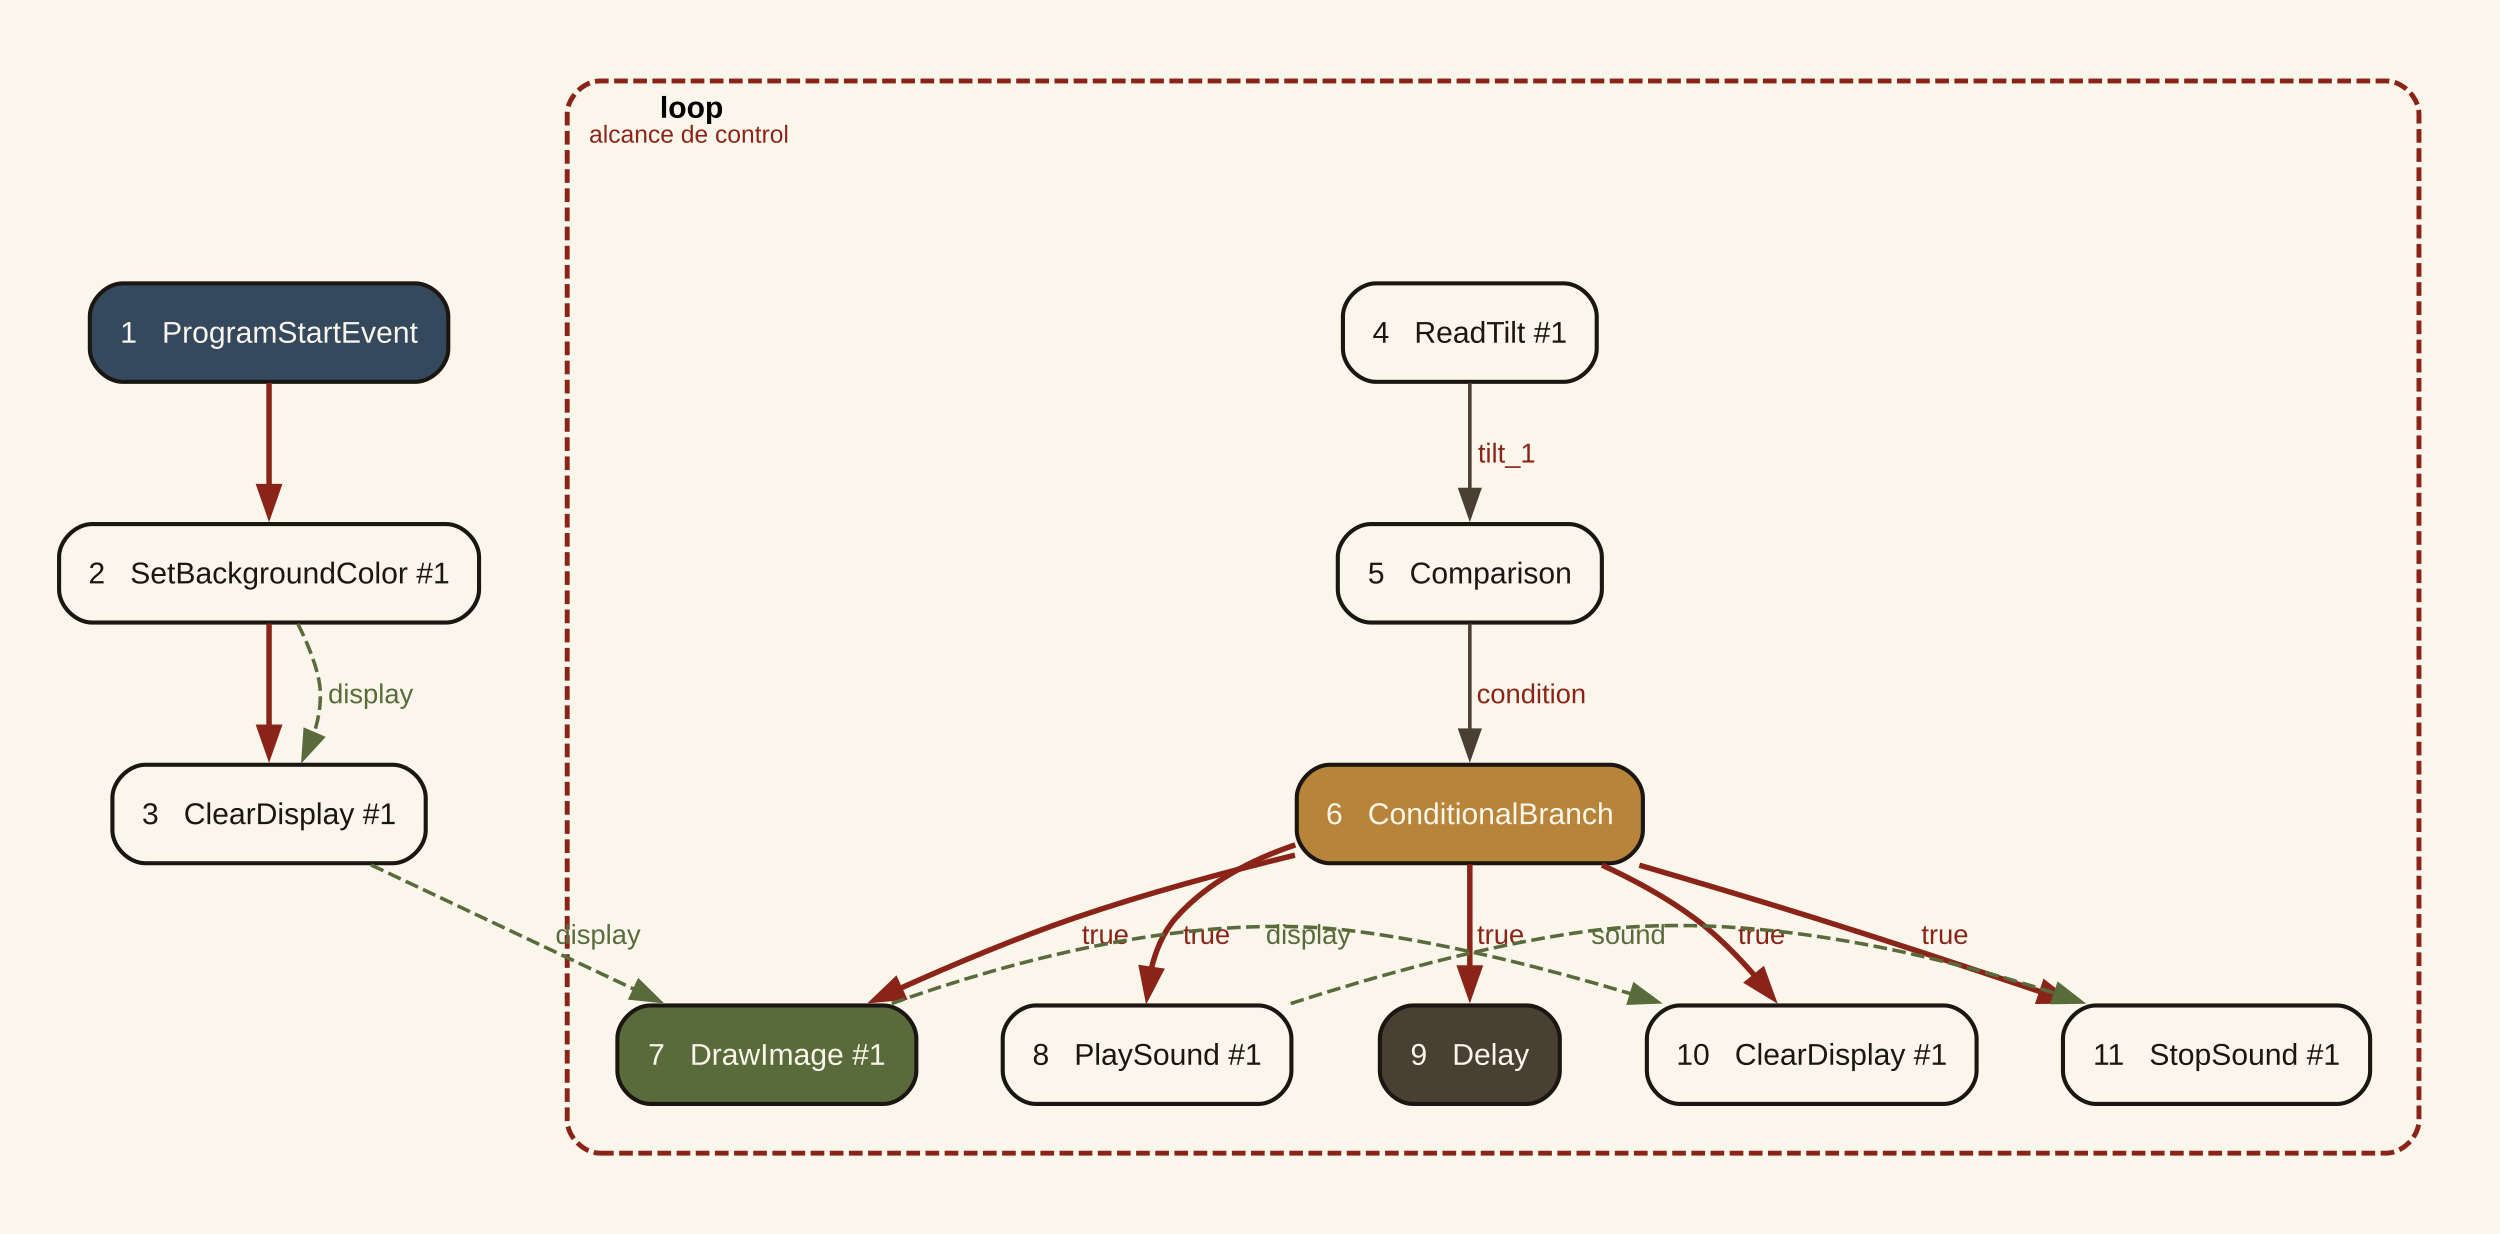
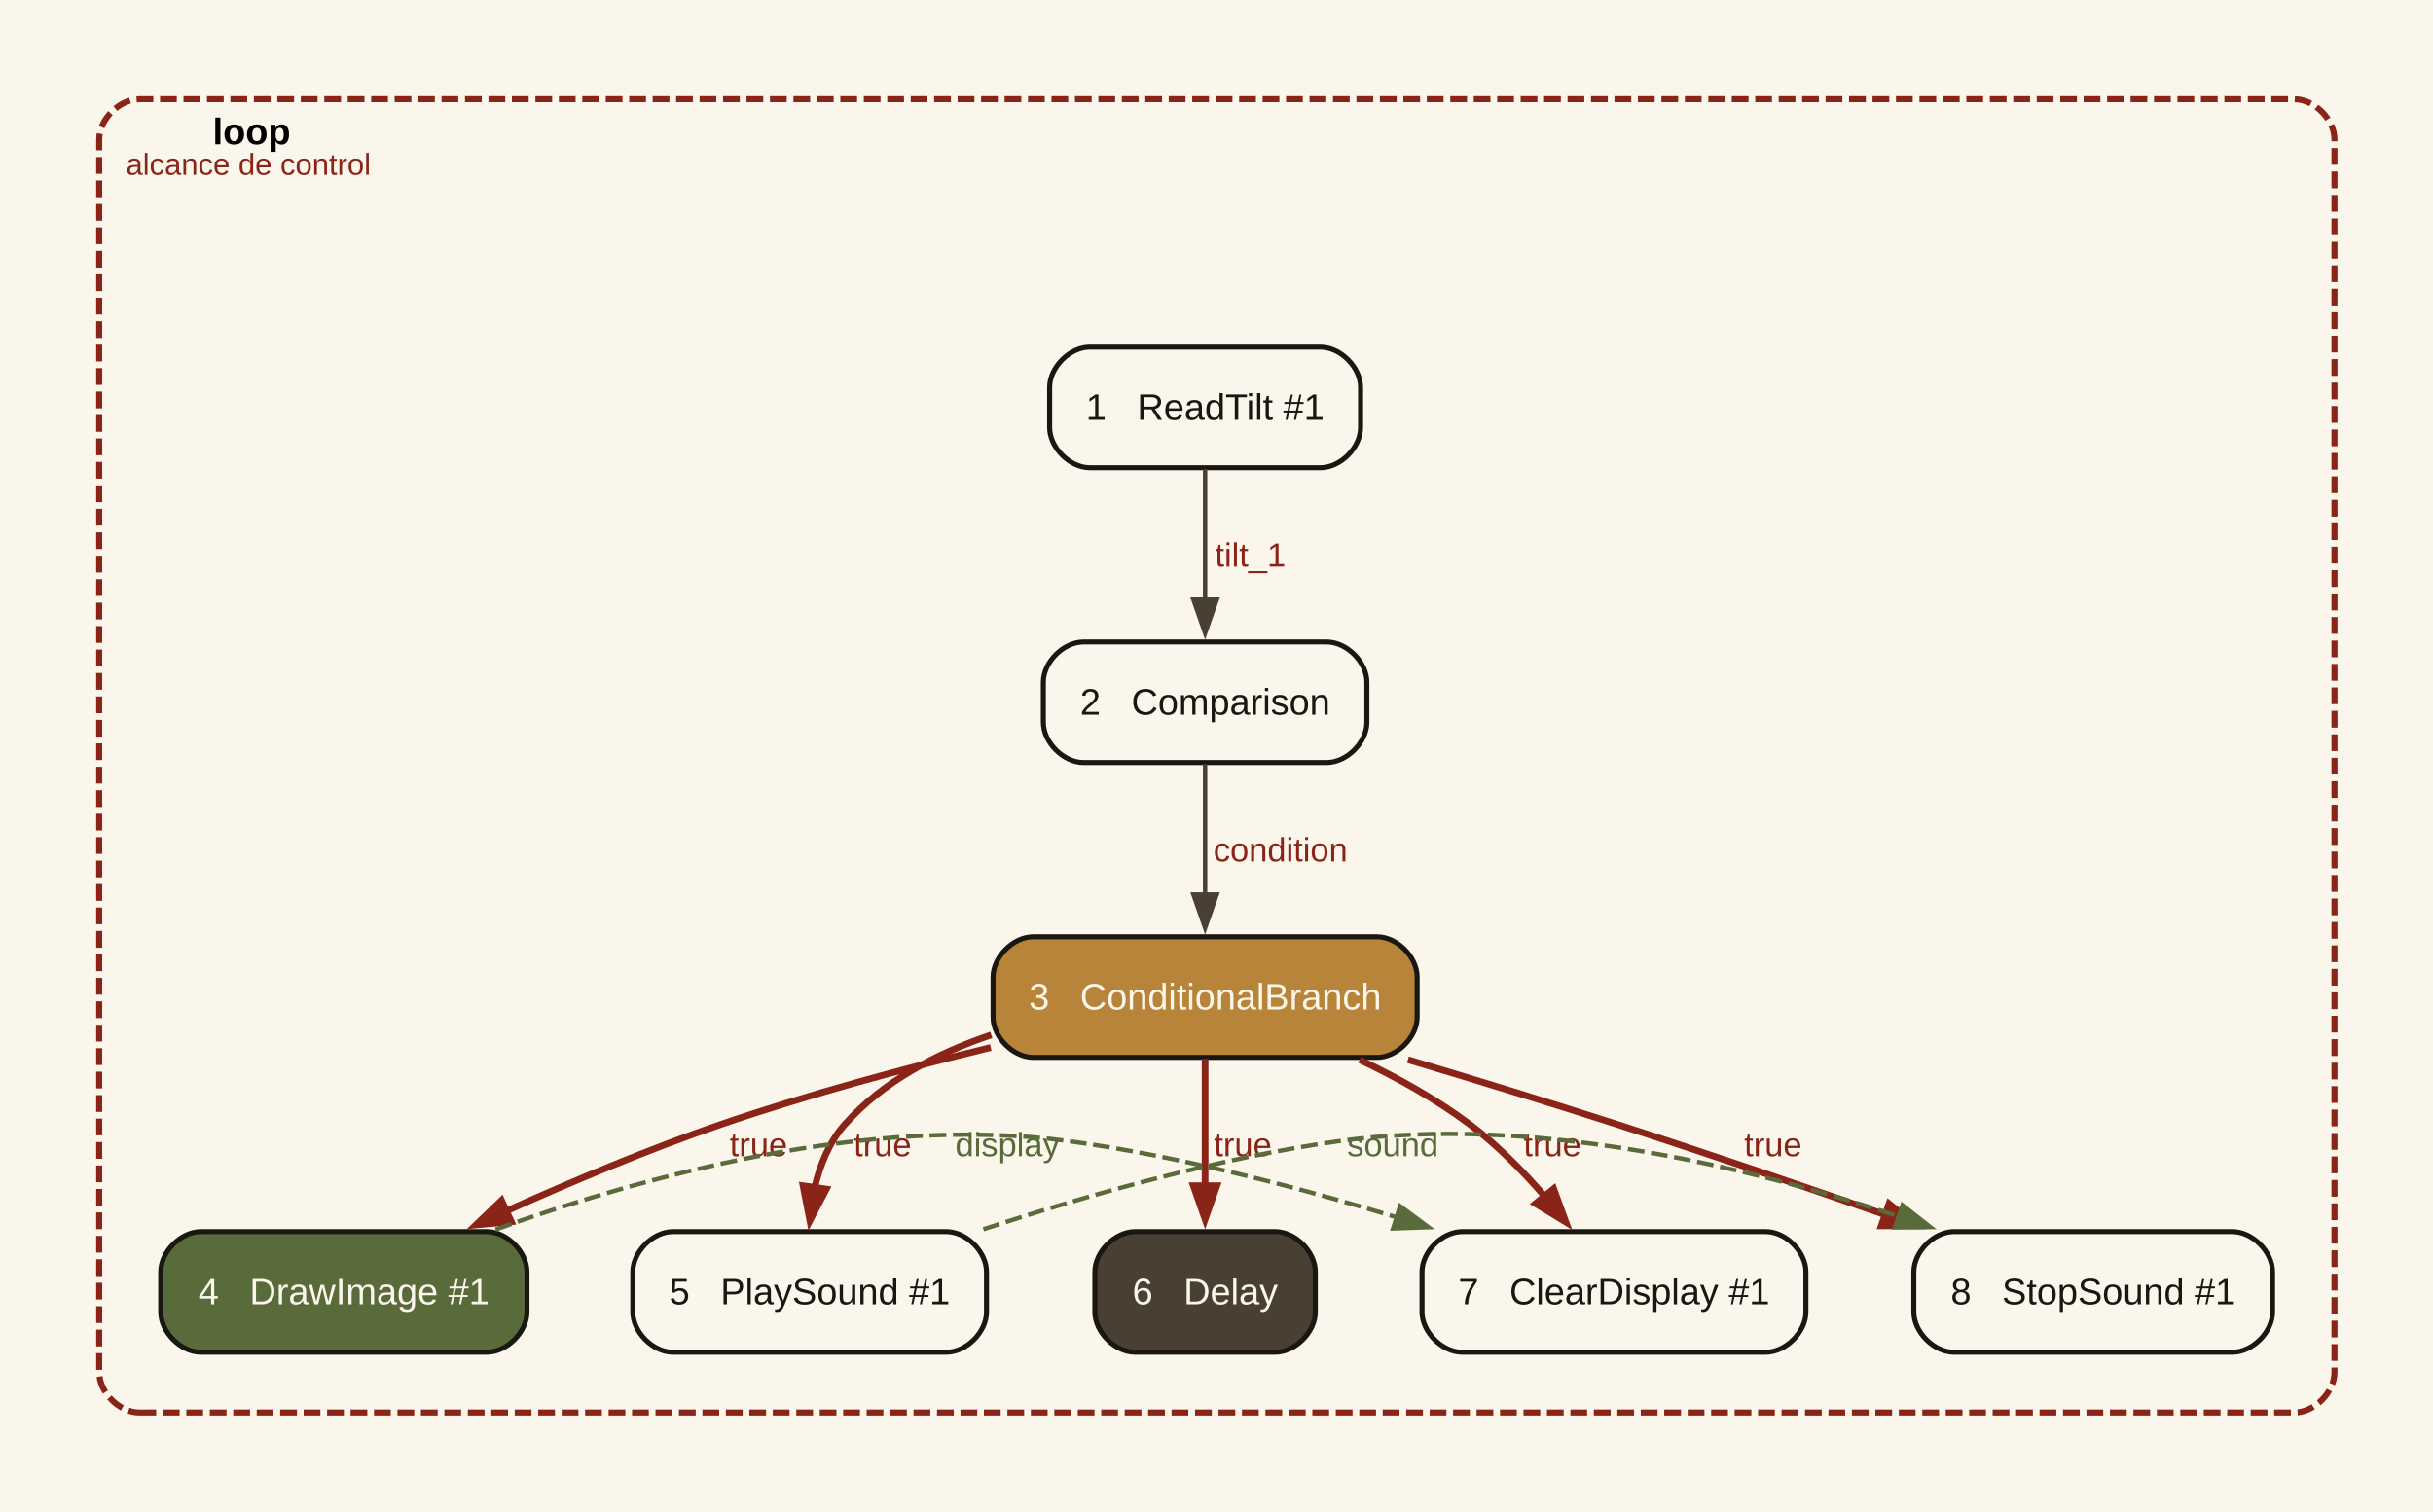
- <svg xmlns="http://www.w3.org/2000/svg" width="914pt" height="451pt" viewBox="0.00 0.00 914.00 451.00">
+ <svg xmlns="http://www.w3.org/2000/svg" width="726pt" height="451pt" viewBox="0.00 0.00 726.00 451.00">
  <g id="graph0" class="graph" transform="scale(1 1) rotate(0) translate(21.6 429.6)">
-     <polygon fill="#fbf6eb" stroke="none" points="-21.6,21.6 -21.6,-429.6 892.37,-429.6 892.37,21.6 -21.6,21.6" />
+     <polygon fill="#fbf6eb" stroke="none" points="-21.6,21.6 -21.6,-429.6 704.6,-429.6 704.6,21.6 -21.6,21.6" />
    <g id="clust1" class="cluster">
-       <path fill="#fbf6eb" stroke="#8b2418" stroke-width="1.8" stroke-dasharray="5,2" d="M197.77,-8C197.77,-8 850.77,-8 850.77,-8 856.77,-8 862.77,-14 862.77,-20 862.77,-20 862.77,-388 862.77,-388 862.77,-394 856.77,-400 850.77,-400 850.77,-400 197.77,-400 197.77,-400 191.77,-400 185.77,-394 185.77,-388 185.77,-388 185.77,-20 185.77,-20 185.77,-14 191.77,-8 197.77,-8" />
-       <text xml:space="preserve" text-anchor="start" x="219.64" y="-386.55" font-family="Arial" font-weight="bold" font-size="11.00">loop</text>
-       <text xml:space="preserve" text-anchor="start" x="193.77" y="-377.45" font-family="Arial" font-size="9.00" fill="#8b2418">alcance de control</text>
+       <path fill="#fbf6eb" stroke="#8b2418" stroke-width="1.8" stroke-dasharray="5,2" d="M20,-8C20,-8 663,-8 663,-8 669,-8 675,-14 675,-20 675,-20 675,-388 675,-388 675,-394 669,-400 663,-400 663,-400 20,-400 20,-400 14,-400 8,-394 8,-388 8,-388 8,-20 8,-20 8,-14 14,-8 20,-8" />
+       <text xml:space="preserve" text-anchor="start" x="41.88" y="-386.55" font-family="Arial" font-weight="bold" font-size="11.00">loop</text>
+       <text xml:space="preserve" text-anchor="start" x="16" y="-377.45" font-family="Arial" font-size="9.00" fill="#8b2418">alcance de control</text>
    </g>
    <g id="node1" class="node">
-       <path fill="#34495e" stroke="#1a1612" stroke-width="1.5" d="M130.29,-326C130.29,-326 23.25,-326 23.25,-326 17.25,-326 11.25,-320 11.25,-314 11.25,-314 11.25,-302 11.25,-302 11.25,-296 17.25,-290 23.25,-290 23.25,-290 130.29,-290 130.29,-290 136.29,-290 142.29,-296 142.29,-302 142.29,-302 142.29,-314 142.29,-314 142.29,-320 136.29,-326 130.29,-326" />
-       <text xml:space="preserve" text-anchor="middle" x="76.77" y="-304.3" font-family="Arial" font-size="11.00" fill="#fbf6eb">1   ProgramStartEvent</text>
+       <path fill="#fbf6eb" stroke="#1a1612" stroke-width="1.5" d="M372.39,-326C372.39,-326 303.61,-326 303.61,-326 297.61,-326 291.61,-320 291.61,-314 291.61,-314 291.61,-302 291.61,-302 291.61,-296 297.61,-290 303.61,-290 303.61,-290 372.39,-290 372.39,-290 378.39,-290 384.39,-296 384.39,-302 384.39,-302 384.39,-314 384.39,-314 384.39,-320 378.39,-326 372.39,-326" />
+       <text xml:space="preserve" text-anchor="middle" x="338" y="-304.3" font-family="Arial" font-size="11.00" fill="#1a1612">1   ReadTilt #1</text>
    </g>
    <g id="node2" class="node">
-       <path fill="#fbf6eb" stroke="#1a1612" stroke-width="1.5" d="M141.54,-238C141.54,-238 12,-238 12,-238 6,-238 0,-232 0,-226 0,-226 0,-214 0,-214 0,-208 6,-202 12,-202 12,-202 141.54,-202 141.54,-202 147.54,-202 153.54,-208 153.54,-214 153.54,-214 153.54,-226 153.54,-226 153.54,-232 147.54,-238 141.54,-238" />
-       <text xml:space="preserve" text-anchor="middle" x="76.77" y="-216.3" font-family="Arial" font-size="11.00" fill="#1a1612">2   SetBackgroundColor #1</text>
+       <path fill="#fbf6eb" stroke="#1a1612" stroke-width="1.5" d="M374.27,-238C374.27,-238 301.73,-238 301.73,-238 295.73,-238 289.73,-232 289.73,-226 289.73,-226 289.73,-214 289.73,-214 289.73,-208 295.73,-202 301.73,-202 301.73,-202 374.27,-202 374.27,-202 380.27,-202 386.27,-208 386.27,-214 386.27,-214 386.27,-226 386.27,-226 386.27,-232 380.27,-238 374.27,-238" />
+       <text xml:space="preserve" text-anchor="middle" x="338" y="-216.3" font-family="Arial" font-size="11.00" fill="#1a1612">2   Comparison</text>
    </g>
    <g id="edge1" class="edge">
-       <path fill="none" stroke="#8b2418" stroke-width="2" d="M76.77,-289.6C76.77,-278.71 76.77,-264.39 76.77,-251.64" />
-       <polygon fill="#8b2418" stroke="#8b2418" stroke-width="2" points="80.27,-251.7 76.77,-241.7 73.27,-251.7 80.27,-251.7" />
+       <path fill="none" stroke="#4a3f33" stroke-width="1.3" d="M338,-289.6C338,-278.36 338,-263.47 338,-250.43" />
+       <polygon fill="#4a3f33" stroke="#4a3f33" stroke-width="1.3" points="341.5,-250.64 338,-240.64 334.5,-250.64 341.5,-250.64" />
+       <text xml:space="preserve" text-anchor="middle" x="351.5" y="-260.5" font-family="Arial" font-size="10.00" fill="#8b2418"> tilt_1 </text>
    </g>
    <g id="node3" class="node">
-       <path fill="#fbf6eb" stroke="#1a1612" stroke-width="1.5" d="M122.04,-150C122.04,-150 31.5,-150 31.5,-150 25.5,-150 19.5,-144 19.5,-138 19.5,-138 19.5,-126 19.5,-126 19.5,-120 25.5,-114 31.5,-114 31.5,-114 122.04,-114 122.04,-114 128.04,-114 134.04,-120 134.04,-126 134.04,-126 134.04,-138 134.04,-138 134.04,-144 128.04,-150 122.04,-150" />
-       <text xml:space="preserve" text-anchor="middle" x="76.77" y="-128.3" font-family="Arial" font-size="11.00" fill="#1a1612">3   ClearDisplay #1</text>
+       <path fill="#b8843a" stroke="#1a1612" stroke-width="1.5" d="M389.27,-150C389.27,-150 286.73,-150 286.73,-150 280.73,-150 274.73,-144 274.73,-138 274.73,-138 274.73,-126 274.73,-126 274.73,-120 280.73,-114 286.73,-114 286.73,-114 389.27,-114 389.27,-114 395.27,-114 401.27,-120 401.27,-126 401.27,-126 401.27,-138 401.27,-138 401.27,-144 395.27,-150 389.27,-150" />
+       <text xml:space="preserve" text-anchor="middle" x="338" y="-128.3" font-family="Arial" font-size="11.00" fill="#fbf6eb">3   ConditionalBranch</text>
    </g>
    <g id="edge2" class="edge">
-       <path fill="none" stroke="#8b2418" stroke-width="2" d="M76.77,-201.6C76.77,-190.71 76.77,-176.39 76.77,-163.64" />
-       <polygon fill="#8b2418" stroke="#8b2418" stroke-width="2" points="80.27,-163.7 76.77,-153.7 73.27,-163.7 80.27,-163.7" />
+       <path fill="none" stroke="#4a3f33" stroke-width="1.3" d="M338,-201.6C338,-190.36 338,-175.47 338,-162.43" />
+       <polygon fill="#4a3f33" stroke="#4a3f33" stroke-width="1.3" points="341.5,-162.64 338,-152.64 334.5,-162.64 341.5,-162.64" />
+       <text xml:space="preserve" text-anchor="middle" x="360.5" y="-172.5" font-family="Arial" font-size="10.00" fill="#8b2418"> condition </text>
+     </g>
+     <g id="node4" class="node">
+       <path fill="#5a6b3b" stroke="#1a1612" stroke-width="1.5" d="M123.64,-62C123.64,-62 38.36,-62 38.36,-62 32.36,-62 26.36,-56 26.36,-50 26.36,-50 26.36,-38 26.36,-38 26.36,-32 32.36,-26 38.36,-26 38.36,-26 123.64,-26 123.64,-26 129.64,-26 135.64,-32 135.64,-38 135.64,-38 135.64,-50 135.64,-50 135.64,-56 129.64,-62 123.64,-62" />
+       <text xml:space="preserve" text-anchor="middle" x="81" y="-40.3" font-family="Arial" font-size="11.00" fill="#fbf6eb">4   DrawImage #1</text>
    </g>
    <g id="edge3" class="edge">
-       <path fill="none" stroke="#5a6b3b" stroke-width="1.3" stroke-dasharray="5,2" d="M87.27,-201.54C90.31,-195.56 93.23,-188.68 94.77,-182 96.36,-175.1 95.3,-167.84 93.06,-161.09" />
-       <polygon fill="#5a6b3b" stroke="#5a6b3b" stroke-width="1.3" points="96.39,-159.97 89.22,-152.17 89.96,-162.74 96.39,-159.97" />
-       <text xml:space="preserve" text-anchor="middle" x="113.91" y="-172.5" font-family="Arial" font-size="10.00" fill="#5a6b3b"> display </text>
+       <path fill="none" stroke="#8b2418" stroke-width="2" d="M274.05,-116.96C248.7,-110.79 219.46,-102.91 193.5,-94 172.06,-86.64 149,-76.93 129.38,-68.1" />
+       <polygon fill="#8b2418" stroke="#8b2418" stroke-width="2" points="130.96,-64.97 120.41,-64 128.05,-71.34 130.96,-64.97" />
+       <text xml:space="preserve" text-anchor="middle" x="204.75" y="-84.5" font-family="Arial" font-size="10.00" fill="#8b2418"> true </text>
+     </g>
+     <g id="node5" class="node">
+       <path fill="#fbf6eb" stroke="#1a1612" stroke-width="1.5" d="M260.77,-62C260.77,-62 179.23,-62 179.23,-62 173.23,-62 167.23,-56 167.23,-50 167.23,-50 167.23,-38 167.23,-38 167.23,-32 173.23,-26 179.23,-26 179.23,-26 260.77,-26 260.77,-26 266.77,-26 272.77,-32 272.77,-38 272.77,-38 272.77,-50 272.77,-50 272.77,-56 266.77,-62 260.77,-62" />
+       <text xml:space="preserve" text-anchor="middle" x="220" y="-40.3" font-family="Arial" font-size="11.00" fill="#1a1612">5   PlaySound #1</text>
+     </g>
+     <g id="edge4" class="edge">
+       <path fill="none" stroke="#8b2418" stroke-width="2" d="M274.2,-120.72C257.95,-115.24 241.89,-106.85 230.5,-94 225.86,-88.76 223.1,-81.98 221.49,-75.14" />
+       <polygon fill="#8b2418" stroke="#8b2418" stroke-width="2" points="224.97,-74.7 220.07,-65.3 218.04,-75.7 224.97,-74.7" />
+       <text xml:space="preserve" text-anchor="middle" x="241.75" y="-84.5" font-family="Arial" font-size="10.00" fill="#8b2418"> true </text>
+     </g>
+     <g id="node6" class="node">
+       <path fill="#4a3f33" stroke="#1a1612" stroke-width="1.5" d="M358.89,-62C358.89,-62 317.11,-62 317.11,-62 311.11,-62 305.11,-56 305.11,-50 305.11,-50 305.11,-38 305.11,-38 305.11,-32 311.11,-26 317.11,-26 317.11,-26 358.89,-26 358.89,-26 364.89,-26 370.89,-32 370.89,-38 370.89,-38 370.89,-50 370.89,-50 370.89,-56 364.89,-62 358.89,-62" />
+       <text xml:space="preserve" text-anchor="middle" x="338" y="-40.3" font-family="Arial" font-size="11.00" fill="#fbf6eb">6   Delay</text>
+     </g>
+     <g id="edge5" class="edge">
+       <path fill="none" stroke="#8b2418" stroke-width="2" d="M338,-113.6C338,-102.71 338,-88.39 338,-75.64" />
+       <polygon fill="#8b2418" stroke="#8b2418" stroke-width="2" points="341.5,-75.7 338,-65.7 334.5,-75.7 341.5,-75.7" />
+       <text xml:space="preserve" text-anchor="middle" x="349.25" y="-84.5" font-family="Arial" font-size="10.00" fill="#8b2418"> true </text>
    </g>
    <g id="node7" class="node">
-       <path fill="#5a6b3b" stroke="#1a1612" stroke-width="1.5" d="M301.41,-62C301.41,-62 216.12,-62 216.12,-62 210.12,-62 204.12,-56 204.12,-50 204.12,-50 204.12,-38 204.12,-38 204.12,-32 210.12,-26 216.12,-26 216.12,-26 301.41,-26 301.41,-26 307.41,-26 313.41,-32 313.41,-38 313.41,-38 313.41,-50 313.41,-50 313.41,-56 307.41,-62 301.41,-62" />
-       <text xml:space="preserve" text-anchor="middle" x="258.77" y="-40.3" font-family="Arial" font-size="11.00" fill="#fbf6eb">7   DrawImage #1</text>
-     </g>
-     <g id="edge4" class="edge">
-       <path fill="none" stroke="#5a6b3b" stroke-width="1.3" stroke-dasharray="5,2" d="M114.04,-113.39C141.92,-100.22 180.28,-82.09 210.51,-67.81" />
-       <polygon fill="#5a6b3b" stroke="#5a6b3b" stroke-width="1.3" points="211.91,-71.01 219.46,-63.58 208.92,-64.68 211.91,-71.01" />
-       <text xml:space="preserve" text-anchor="middle" x="197.04" y="-84.5" font-family="Arial" font-size="10.00" fill="#5a6b3b"> display </text>
-     </g>
-     <g id="node4" class="node">
-       <path fill="#fbf6eb" stroke="#1a1612" stroke-width="1.5" d="M550.16,-326C550.16,-326 481.38,-326 481.38,-326 475.38,-326 469.38,-320 469.38,-314 469.38,-314 469.38,-302 469.38,-302 469.38,-296 475.38,-290 481.38,-290 481.38,-290 550.16,-290 550.16,-290 556.16,-290 562.16,-296 562.16,-302 562.16,-302 562.16,-314 562.16,-314 562.16,-320 556.16,-326 550.16,-326" />
-       <text xml:space="preserve" text-anchor="middle" x="515.77" y="-304.3" font-family="Arial" font-size="11.00" fill="#1a1612">4   ReadTilt #1</text>
-     </g>
-     <g id="node5" class="node">
-       <path fill="#fbf6eb" stroke="#1a1612" stroke-width="1.5" d="M552.04,-238C552.04,-238 479.5,-238 479.5,-238 473.5,-238 467.5,-232 467.5,-226 467.5,-226 467.5,-214 467.5,-214 467.5,-208 473.5,-202 479.5,-202 479.5,-202 552.04,-202 552.04,-202 558.04,-202 564.04,-208 564.04,-214 564.04,-214 564.04,-226 564.04,-226 564.04,-232 558.04,-238 552.04,-238" />
-       <text xml:space="preserve" text-anchor="middle" x="515.77" y="-216.3" font-family="Arial" font-size="11.00" fill="#1a1612">5   Comparison</text>
-     </g>
-     <g id="edge5" class="edge">
-       <path fill="none" stroke="#4a3f33" stroke-width="1.3" d="M515.77,-289.6C515.77,-278.36 515.77,-263.47 515.77,-250.43" />
-       <polygon fill="#4a3f33" stroke="#4a3f33" stroke-width="1.3" points="519.27,-250.64 515.77,-240.64 512.27,-250.64 519.27,-250.64" />
-       <text xml:space="preserve" text-anchor="middle" x="529.27" y="-260.5" font-family="Arial" font-size="10.00" fill="#8b2418"> tilt_1 </text>
-     </g>
-     <g id="node6" class="node">
-       <path fill="#b8843a" stroke="#1a1612" stroke-width="1.5" d="M567.04,-150C567.04,-150 464.5,-150 464.5,-150 458.5,-150 452.5,-144 452.5,-138 452.5,-138 452.5,-126 452.5,-126 452.5,-120 458.5,-114 464.5,-114 464.5,-114 567.04,-114 567.04,-114 573.04,-114 579.04,-120 579.04,-126 579.04,-126 579.04,-138 579.04,-138 579.04,-144 573.04,-150 567.04,-150" />
-       <text xml:space="preserve" text-anchor="middle" x="515.77" y="-128.3" font-family="Arial" font-size="11.00" fill="#fbf6eb">6   ConditionalBranch</text>
+       <path fill="#fbf6eb" stroke="#1a1612" stroke-width="1.5" d="M505.27,-62C505.27,-62 414.73,-62 414.73,-62 408.73,-62 402.73,-56 402.73,-50 402.73,-50 402.73,-38 402.73,-38 402.73,-32 408.73,-26 414.73,-26 414.73,-26 505.27,-26 505.27,-26 511.27,-26 517.27,-32 517.27,-38 517.27,-38 517.27,-50 517.27,-50 517.27,-56 511.27,-62 505.27,-62" />
+       <text xml:space="preserve" text-anchor="middle" x="460" y="-40.3" font-family="Arial" font-size="11.00" fill="#1a1612">7   ClearDisplay #1</text>
    </g>
    <g id="edge6" class="edge">
-       <path fill="none" stroke="#4a3f33" stroke-width="1.3" d="M515.77,-201.6C515.77,-190.36 515.77,-175.47 515.77,-162.43" />
-       <polygon fill="#4a3f33" stroke="#4a3f33" stroke-width="1.3" points="519.27,-162.64 515.77,-152.64 512.27,-162.64 519.27,-162.64" />
-       <text xml:space="preserve" text-anchor="middle" x="538.27" y="-172.5" font-family="Arial" font-size="10.00" fill="#8b2418"> condition </text>
+       <path fill="none" stroke="#8b2418" stroke-width="2" d="M384.11,-113.29C395.4,-107.94 407.07,-101.46 417,-94 425.09,-87.92 432.77,-80.12 439.34,-72.53" />
+       <polygon fill="#8b2418" stroke="#8b2418" stroke-width="2" points="442.01,-74.8 445.64,-64.85 436.59,-70.37 442.01,-74.8" />
+       <text xml:space="preserve" text-anchor="middle" x="441.62" y="-84.5" font-family="Arial" font-size="10.00" fill="#8b2418"> true </text>
+     </g>
+     <g id="node8" class="node">
+       <path fill="#fbf6eb" stroke="#1a1612" stroke-width="1.5" d="M644.52,-62C644.52,-62 561.48,-62 561.48,-62 555.48,-62 549.48,-56 549.48,-50 549.48,-50 549.48,-38 549.48,-38 549.48,-32 555.48,-26 561.48,-26 561.48,-26 644.52,-26 644.52,-26 650.52,-26 656.52,-32 656.52,-38 656.52,-38 656.52,-50 656.52,-50 656.52,-56 650.52,-62 644.52,-62" />
+       <text xml:space="preserve" text-anchor="middle" x="603" y="-40.3" font-family="Arial" font-size="11.00" fill="#1a1612">8   StopSound #1</text>
    </g>
    <g id="edge7" class="edge">
-       <path fill="none" stroke="#8b2418" stroke-width="2" d="M451.82,-116.96C426.47,-110.79 397.23,-102.91 371.27,-94 349.83,-86.64 326.77,-76.93 307.15,-68.1" />
-       <polygon fill="#8b2418" stroke="#8b2418" stroke-width="2" points="308.73,-64.97 298.18,-64 305.82,-71.34 308.73,-64.97" />
-       <text xml:space="preserve" text-anchor="middle" x="382.52" y="-84.5" font-family="Arial" font-size="10.00" fill="#8b2418"> true </text>
-     </g>
-     <g id="node8" class="node">
-       <path fill="#fbf6eb" stroke="#1a1612" stroke-width="1.5" d="M438.54,-62C438.54,-62 357,-62 357,-62 351,-62 345,-56 345,-50 345,-50 345,-38 345,-38 345,-32 351,-26 357,-26 357,-26 438.54,-26 438.54,-26 444.54,-26 450.54,-32 450.54,-38 450.54,-38 450.54,-50 450.54,-50 450.54,-56 444.54,-62 438.54,-62" />
-       <text xml:space="preserve" text-anchor="middle" x="397.77" y="-40.3" font-family="Arial" font-size="11.00" fill="#1a1612">8   PlaySound #1</text>
+       <path fill="none" stroke="#8b2418" stroke-width="2" d="M398.52,-113.32C418.47,-107.35 440.73,-100.54 461,-94 487.33,-85.5 516.22,-75.63 541.03,-66.99" />
+       <polygon fill="#8b2418" stroke="#8b2418" stroke-width="2" points="542.08,-70.33 550.36,-63.72 539.77,-63.72 542.08,-70.33" />
+       <text xml:space="preserve" text-anchor="middle" x="507.47" y="-84.5" font-family="Arial" font-size="10.00" fill="#8b2418"> true </text>
    </g>
    <g id="edge8" class="edge">
-       <path fill="none" stroke="#8b2418" stroke-width="2" d="M451.97,-120.72C435.72,-115.24 419.66,-106.85 408.27,-94 403.63,-88.76 400.87,-81.98 399.26,-75.14" />
-       <polygon fill="#8b2418" stroke="#8b2418" stroke-width="2" points="402.74,-74.7 397.84,-65.3 395.81,-75.7 402.74,-74.7" />
-       <text xml:space="preserve" text-anchor="middle" x="419.52" y="-84.5" font-family="Arial" font-size="10.00" fill="#8b2418"> true </text>
-     </g>
-     <g id="node9" class="node">
-       <path fill="#4a3f33" stroke="#1a1612" stroke-width="1.5" d="M536.66,-62C536.66,-62 494.88,-62 494.88,-62 488.88,-62 482.88,-56 482.88,-50 482.88,-50 482.88,-38 482.88,-38 482.88,-32 488.88,-26 494.88,-26 494.88,-26 536.66,-26 536.66,-26 542.66,-26 548.66,-32 548.66,-38 548.66,-38 548.66,-50 548.66,-50 548.66,-56 542.66,-62 536.66,-62" />
-       <text xml:space="preserve" text-anchor="middle" x="515.77" y="-40.3" font-family="Arial" font-size="11.00" fill="#fbf6eb">9   Delay</text>
+       <path fill="none" stroke="#5a6b3b" stroke-width="1.3" stroke-dasharray="5,2" d="M126.27,-62.62C169.83,-78.34 237.68,-97.11 297.38,-89 330.18,-84.55 365.71,-75.26 395.16,-66.27" />
+       <polygon fill="#5a6b3b" stroke="#5a6b3b" stroke-width="1.3" points="396.17,-69.62 404.68,-63.3 394.09,-62.94 396.17,-69.62" />
+       <text xml:space="preserve" text-anchor="middle" x="279" y="-84.5" font-family="Arial" font-size="10.00" fill="#5a6b3b"> display </text>
    </g>
    <g id="edge9" class="edge">
-       <path fill="none" stroke="#8b2418" stroke-width="2" d="M515.77,-113.6C515.77,-102.71 515.77,-88.39 515.77,-75.64" />
-       <polygon fill="#8b2418" stroke="#8b2418" stroke-width="2" points="519.27,-75.7 515.77,-65.7 512.27,-75.7 519.27,-75.7" />
-       <text xml:space="preserve" text-anchor="middle" x="527.02" y="-84.5" font-family="Arial" font-size="10.00" fill="#8b2418"> true </text>
-     </g>
-     <g id="node10" class="node">
-       <path fill="#fbf6eb" stroke="#1a1612" stroke-width="1.5" d="M689.04,-62C689.04,-62 592.5,-62 592.5,-62 586.5,-62 580.5,-56 580.5,-50 580.5,-50 580.5,-38 580.5,-38 580.5,-32 586.5,-26 592.5,-26 592.5,-26 689.04,-26 689.04,-26 695.04,-26 701.04,-32 701.04,-38 701.04,-38 701.04,-50 701.04,-50 701.04,-56 695.04,-62 689.04,-62" />
-       <text xml:space="preserve" text-anchor="middle" x="640.77" y="-40.3" font-family="Arial" font-size="11.00" fill="#1a1612">10   ClearDisplay #1</text>
-     </g>
-     <g id="edge10" class="edge">
-       <path fill="none" stroke="#8b2418" stroke-width="2" d="M564.08,-113.32C575.66,-107.99 587.6,-101.53 597.77,-94 605.9,-87.98 613.6,-80.19 620.17,-72.6" />
-       <polygon fill="#8b2418" stroke="#8b2418" stroke-width="2" points="622.84,-74.87 626.45,-64.91 617.42,-70.44 622.84,-74.87" />
-       <text xml:space="preserve" text-anchor="middle" x="622.43" y="-84.5" font-family="Arial" font-size="10.00" fill="#8b2418"> true </text>
-     </g>
-     <g id="node11" class="node">
-       <path fill="#fbf6eb" stroke="#1a1612" stroke-width="1.5" d="M832.91,-62C832.91,-62 744.62,-62 744.62,-62 738.62,-62 732.62,-56 732.62,-50 732.62,-50 732.62,-38 732.62,-38 732.62,-32 738.62,-26 744.62,-26 744.62,-26 832.91,-26 832.91,-26 838.91,-26 844.91,-32 844.91,-38 844.91,-38 844.91,-50 844.91,-50 844.91,-56 838.91,-62 832.91,-62" />
-       <text xml:space="preserve" text-anchor="middle" x="788.77" y="-40.3" font-family="Arial" font-size="11.00" fill="#1a1612">11   StopSound #1</text>
-     </g>
-     <g id="edge11" class="edge">
-       <path fill="none" stroke="#8b2418" stroke-width="2" d="M577.75,-113.28C598.18,-107.31 620.99,-100.51 641.77,-94 669.12,-85.43 699.18,-75.5 724.94,-66.83" />
-       <polygon fill="#8b2418" stroke="#8b2418" stroke-width="2" points="725.99,-70.17 734.35,-63.66 723.75,-63.54 725.99,-70.17" />
-       <text xml:space="preserve" text-anchor="middle" x="689.46" y="-84.5" font-family="Arial" font-size="10.00" fill="#8b2418"> true </text>
-     </g>
-     <g id="edge12" class="edge">
-       <path fill="none" stroke="#5a6b3b" stroke-width="1.3" stroke-dasharray="5,2" d="M304.45,-62.71C348.01,-78.36 415.63,-96.94 475.14,-89 508.67,-84.53 545.02,-75.17 575.11,-66.15" />
-       <polygon fill="#5a6b3b" stroke="#5a6b3b" stroke-width="1.3" points="575.89,-69.57 584.43,-63.29 573.84,-62.88 575.89,-69.57" />
-       <text xml:space="preserve" text-anchor="middle" x="456.77" y="-84.5" font-family="Arial" font-size="10.00" fill="#5a6b3b"> display </text>
-     </g>
-     <g id="edge13" class="edge">
-       <path fill="none" stroke="#5a6b3b" stroke-width="1.3" stroke-dasharray="5,2" d="M450.29,-62.71C481.11,-72.7 521.08,-83.95 557.64,-89 616.75,-97.16 683.6,-81.39 730.14,-66.32" />
-       <polygon fill="#5a6b3b" stroke="#5a6b3b" stroke-width="1.3" points="730.98,-69.73 739.35,-63.24 728.76,-63.09 730.98,-69.73" />
-       <text xml:space="preserve" text-anchor="middle" x="573.77" y="-84.5" font-family="Arial" font-size="10.00" fill="#5a6b3b"> sound </text>
+       <path fill="none" stroke="#5a6b3b" stroke-width="1.3" stroke-dasharray="5,2" d="M271.84,-62.71C302.28,-72.7 341.75,-83.95 377.88,-89 435.19,-97.01 499.91,-81.46 545.2,-66.49" />
+       <polygon fill="#5a6b3b" stroke="#5a6b3b" stroke-width="1.3" points="546.08,-69.89 554.41,-63.35 543.82,-63.27 546.08,-69.89" />
+       <text xml:space="preserve" text-anchor="middle" x="394" y="-84.5" font-family="Arial" font-size="10.00" fill="#5a6b3b"> sound </text>
    </g>
  </g>
</svg>
